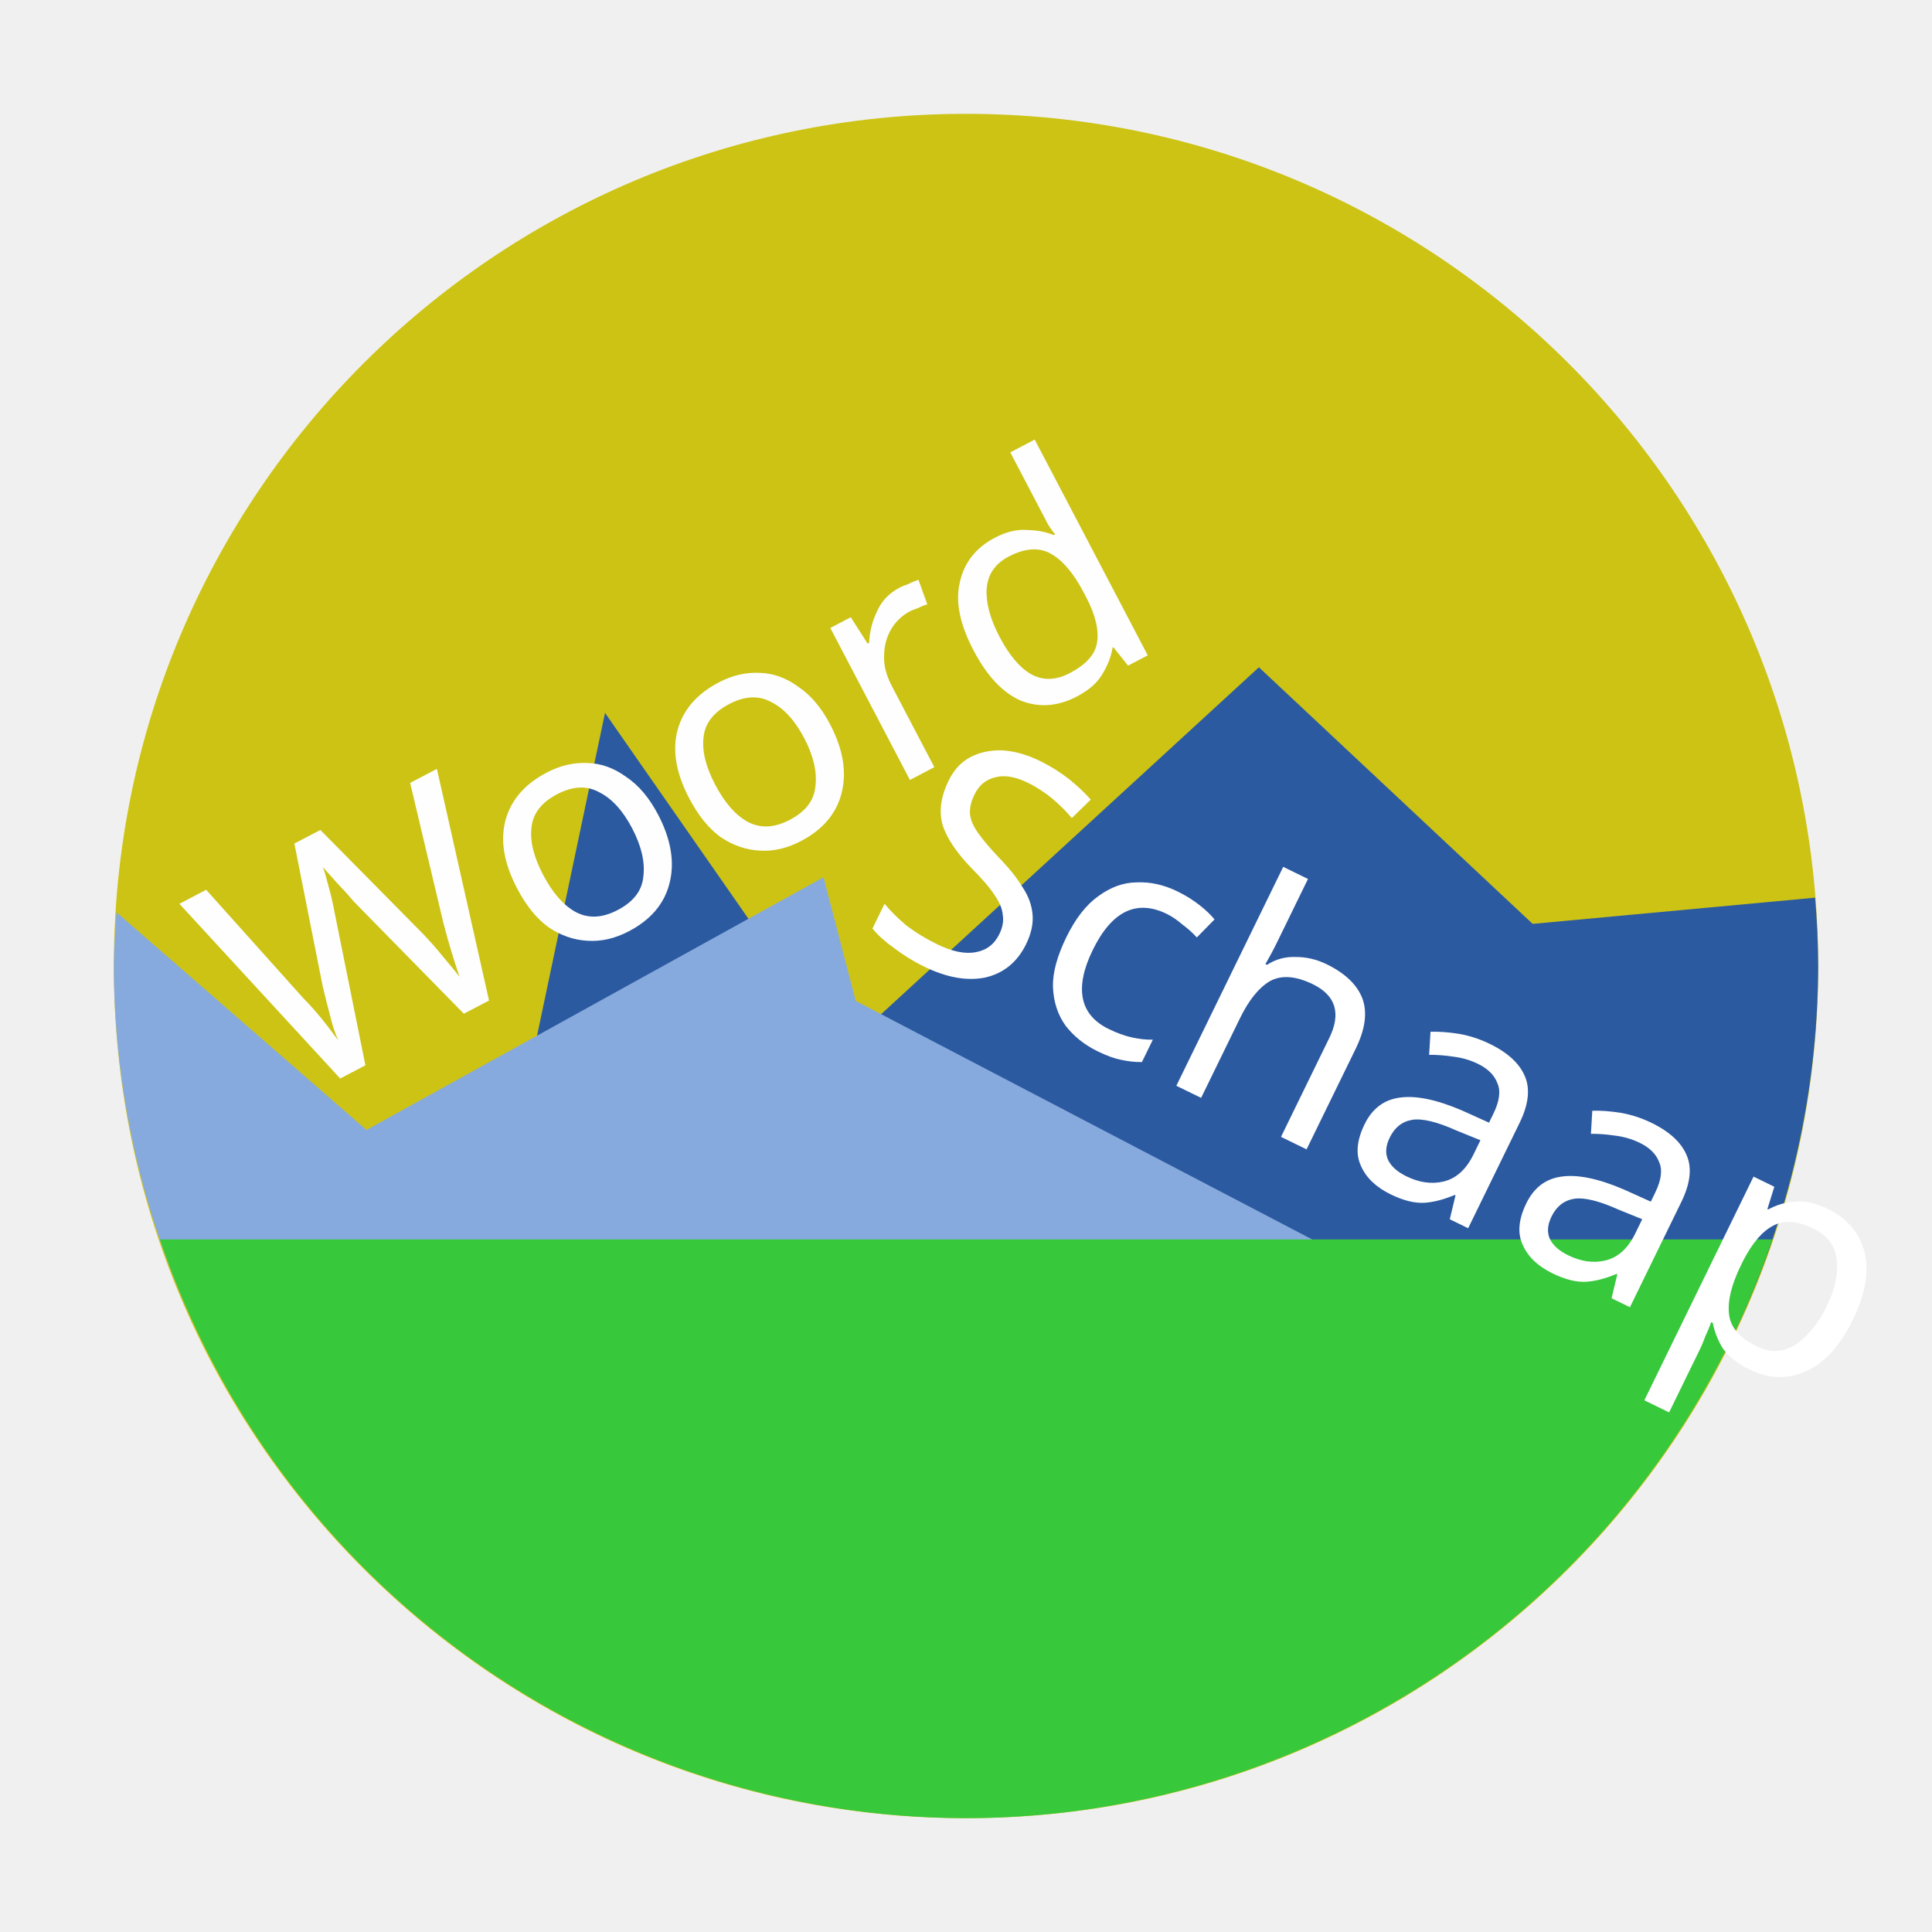
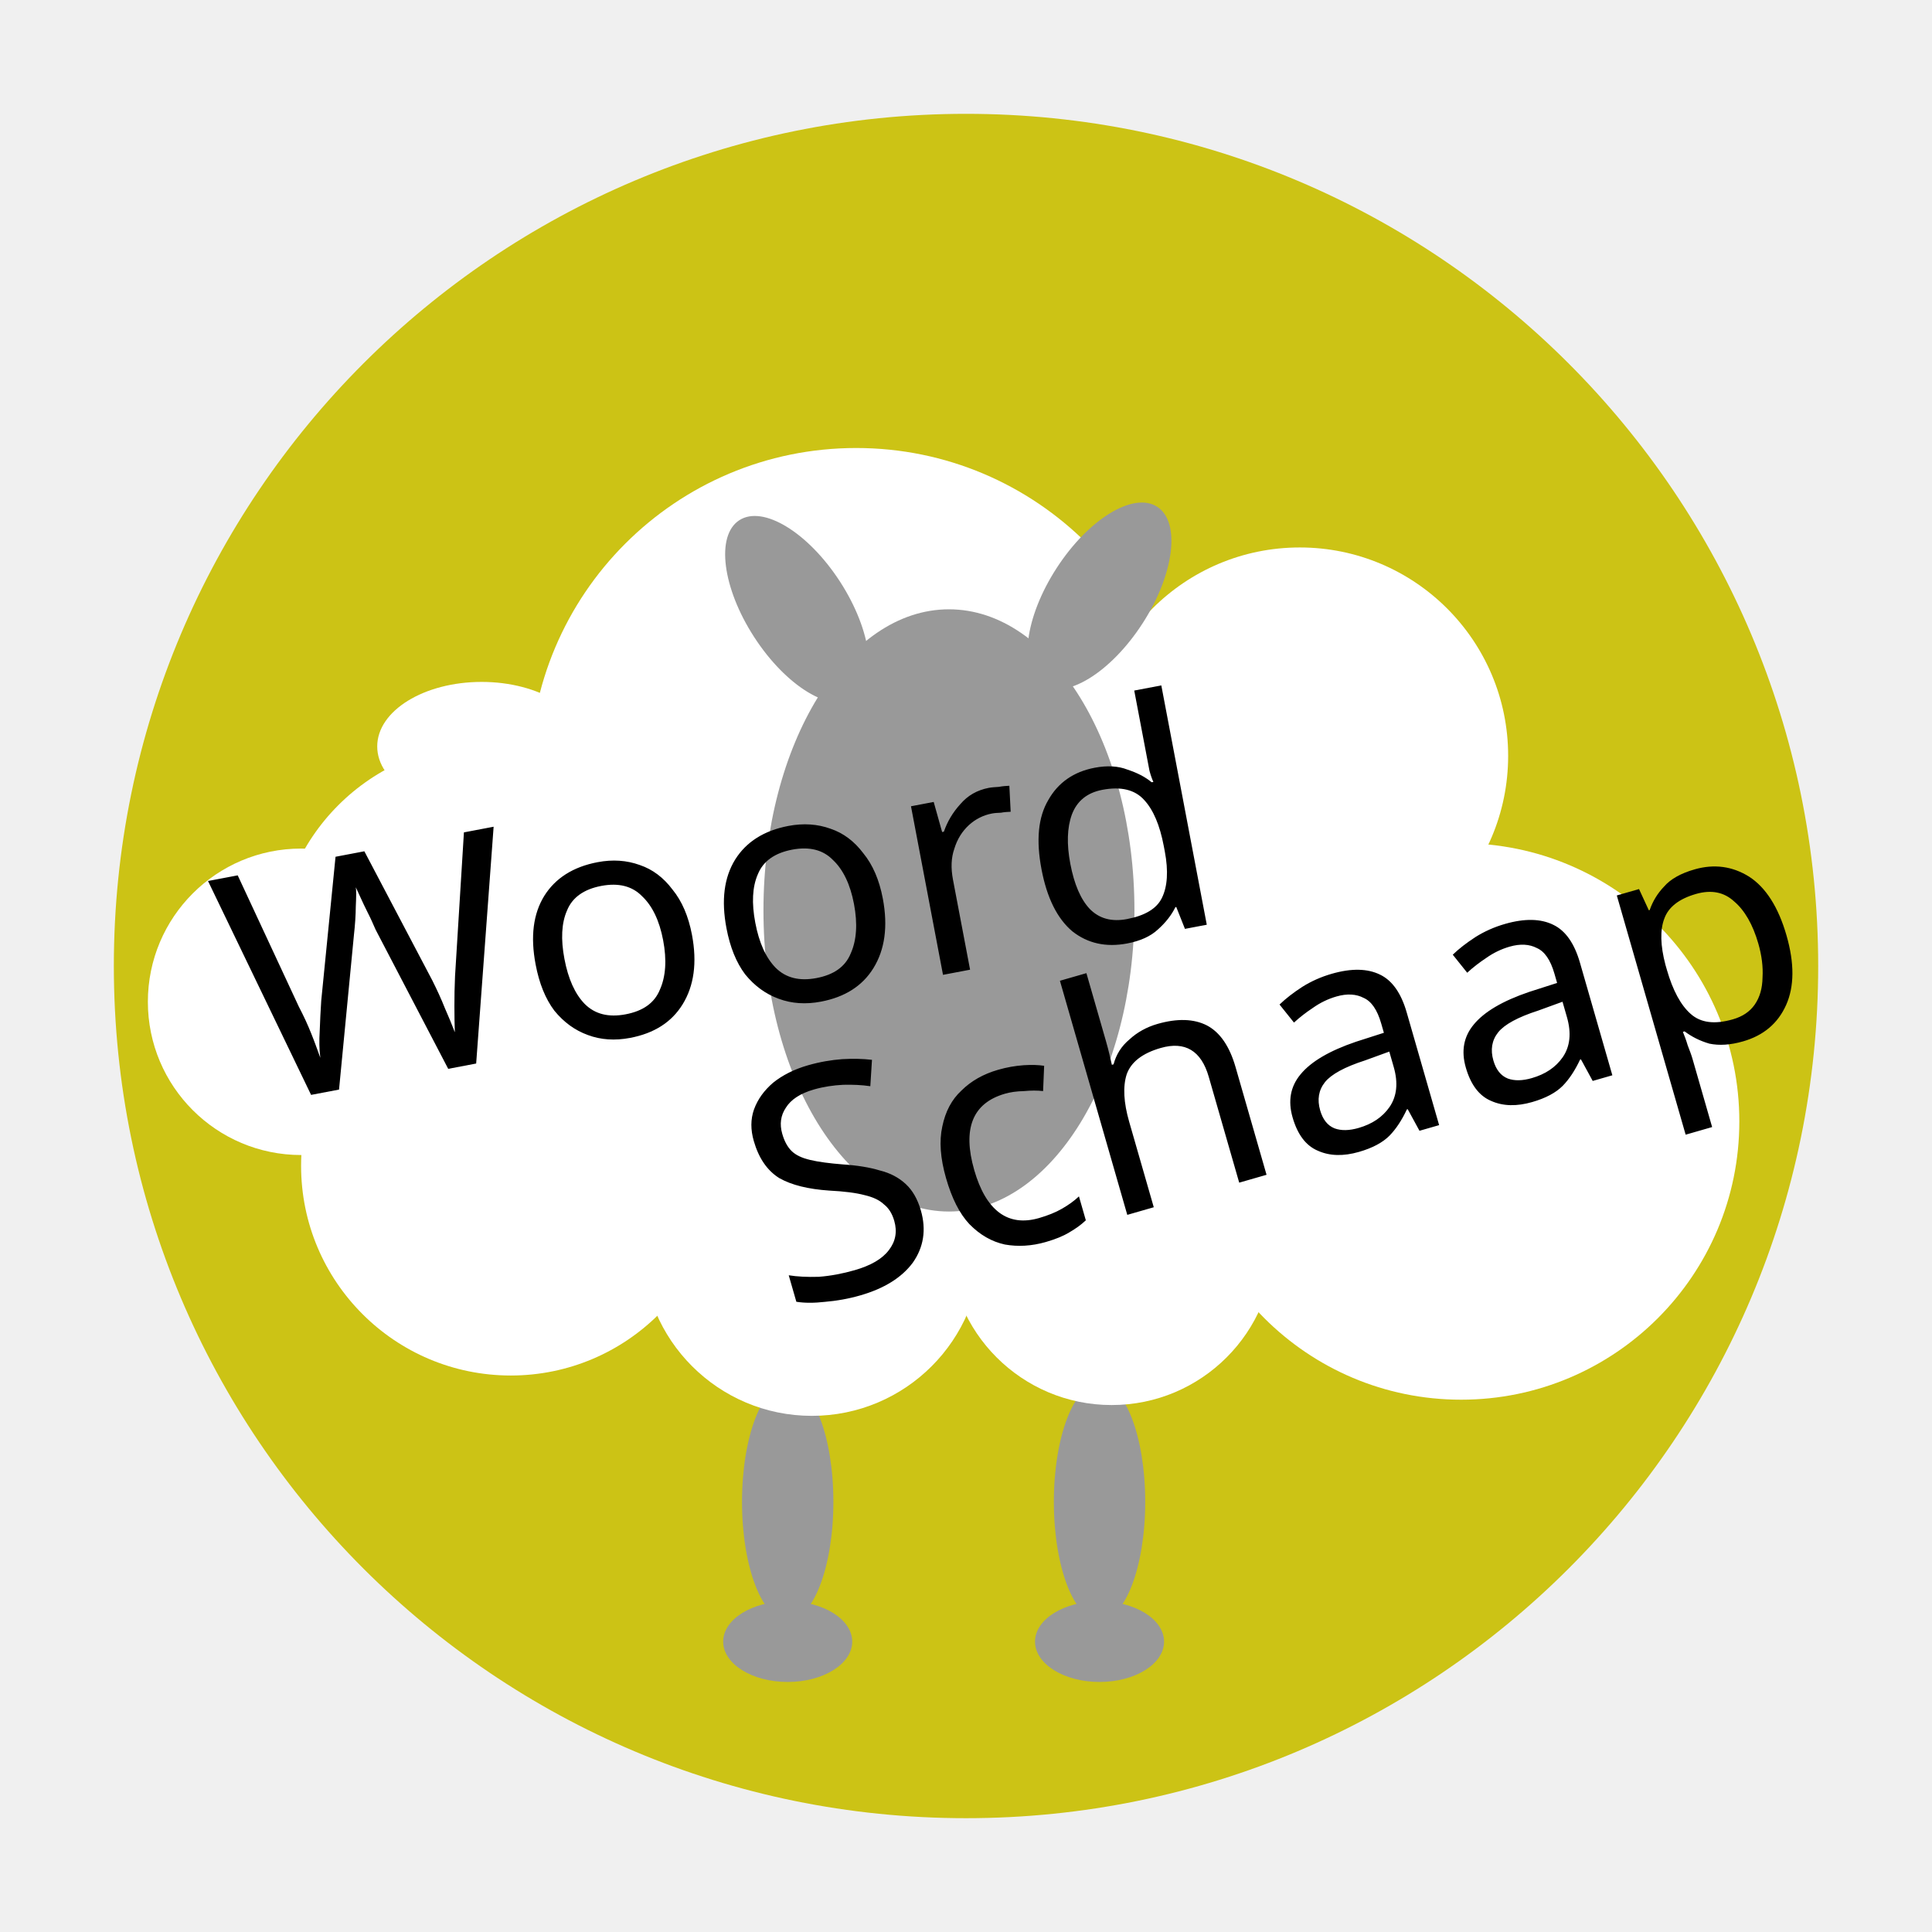
<svg xmlns="http://www.w3.org/2000/svg" width="33.955mm" height="33.955mm" viewBox="0 0 33.955 33.955" version="1.1" id="svg8">
  <defs id="defs2" />
  <g id="layer1" transform="translate(-2.630207,-99.01934)">
    <circle style="opacity:1;fill:#ccc315;fill-opacity:1;stroke:none;stroke-width:0.25;stroke-linecap:round;stroke-linejoin:round;stroke-miterlimit:3.9;stroke-dasharray:none;stroke-opacity:1;paint-order:stroke fill markers" id="path823" cx="19.608" cy="115.997" r="14.977" />
-     <path style="fill:#2c5aa0;fill-rule:evenodd;stroke:none;stroke-width:1px;stroke-linecap:butt;stroke-linejoin:miter;stroke-opacity:1" d="m 93.564,418.57 -27.777,25.506 -15.658,-22.477 -5.051,23.992 25.885,18.561 h 53.498 a 56.607,56.607 0 0 0 6.254,-25.74 56.607,56.607 0 0 0 -0.207,-4.537 l -18.76,1.74 z" transform="scale(0.2645833)" id="path836" />
-     <text xml:space="preserve" style="font-style:normal;font-weight:normal;font-size:5.644px;line-height:125%;font-family:sans-serif;letter-spacing:0px;word-spacing:0px;fill:#fefefe;fill-opacity:1;stroke:none;stroke-width:0.265px;stroke-linecap:butt;stroke-linejoin:miter;stroke-opacity:1" x="-48.275" y="108.494" id="text817" transform="rotate(-27.65563)">
-       <tspan id="tspan815" x="-48.275" y="108.494" style="font-style:normal;font-variant:normal;font-weight:normal;font-stretch:normal;font-family:Dyuthi;-inkscape-font-specification:Dyuthi;fill:#fefefe;fill-opacity:1;stroke-width:0.265px">Woord</tspan>
+     <g id="g900" transform="translate(5.480655)">
+       <ellipse style="opacity:1;fill:#999999;fill-opacity:1;stroke:none;stroke-width:0.25;stroke-linecap:round;stroke-linejoin:round;stroke-miterlimit:3.9;stroke-dasharray:none;stroke-opacity:1;paint-order:stroke fill markers" id="ellipse896" cx="16.474" cy="125.414" rx="0.803" ry="2.079" />
+       <ellipse style="opacity:1;fill:#999999;fill-opacity:1;stroke:none;stroke-width:0.25;stroke-linecap:round;stroke-linejoin:round;stroke-miterlimit:3.9;stroke-dasharray:none;stroke-opacity:1;paint-order:stroke fill markers" id="ellipse898" cx="16.474" cy="127.871" rx="1.134" ry="0.709" />
+     </g>
+     <g id="g873">
+       <ellipse ry="2.079" rx="0.803" cy="125.414" cx="16.474" id="path867" style="opacity:1;fill:#999999;fill-opacity:1;stroke:none;stroke-width:0.25;stroke-linecap:round;stroke-linejoin:round;stroke-miterlimit:3.9;stroke-dasharray:none;stroke-opacity:1;paint-order:stroke fill markers" />
+       <ellipse ry="0.709" rx="1.134" cy="127.871" cx="16.474" id="path869" style="opacity:1;fill:#999999;fill-opacity:1;stroke:none;stroke-width:0.25;stroke-linecap:round;stroke-linejoin:round;stroke-miterlimit:3.9;stroke-dasharray:none;stroke-opacity:1;paint-order:stroke fill markers" />
+     </g>
+     <circle style="opacity:1;fill:#ffffff;fill-opacity:1;stroke:none;stroke-width:0.25;stroke-linecap:round;stroke-linejoin:round;stroke-miterlimit:3.9;stroke-dasharray:none;stroke-opacity:1;paint-order:stroke fill markers" id="path824" cx="11.182" cy="115.776" r="3.685" />
+     <circle style="opacity:1;fill:#ffffff;fill-opacity:1;stroke:none;stroke-width:0.25;stroke-linecap:round;stroke-linejoin:round;stroke-miterlimit:3.9;stroke-dasharray:none;stroke-opacity:1;paint-order:stroke fill markers" id="path828" cx="17.678" cy="112.634" r="5.741" />
+     <circle style="opacity:1;fill:#ffffff;fill-opacity:1;stroke:none;stroke-width:0.25;stroke-linecap:round;stroke-linejoin:round;stroke-miterlimit:3.9;stroke-dasharray:none;stroke-opacity:1;paint-order:stroke fill markers" id="path830" cx="21.742" cy="115.894" r="4.843" />
+     <circle style="opacity:1;fill:#ffffff;fill-opacity:1;stroke:none;stroke-width:0.25;stroke-linecap:round;stroke-linejoin:round;stroke-miterlimit:3.9;stroke-dasharray:none;stroke-opacity:1;paint-order:stroke fill markers" id="path832" cx="28.309" cy="118.729" r="4.89" />
+     <circle style="opacity:1;fill:#ffffff;fill-opacity:1;stroke:none;stroke-width:0.25;stroke-linecap:round;stroke-linejoin:round;stroke-miterlimit:3.9;stroke-dasharray:none;stroke-opacity:1;paint-order:stroke fill markers" id="path834" cx="16.403" cy="117.453" r="3.945" />
+     <circle style="opacity:1;fill:#ffffff;fill-opacity:1;stroke:none;stroke-width:0.25;stroke-linecap:round;stroke-linejoin:round;stroke-miterlimit:3.9;stroke-dasharray:none;stroke-opacity:1;paint-order:stroke fill markers" id="path836" cx="11.607" cy="119.509" r="3.685" />
+     <ellipse style="opacity:1;fill:#ffffff;fill-opacity:1;stroke:none;stroke-width:0.25;stroke-linecap:round;stroke-linejoin:round;stroke-miterlimit:3.9;stroke-dasharray:none;stroke-opacity:1;paint-order:stroke fill markers" id="path838" cx="11.095" cy="112.138" rx="1.835" ry="1.134" />
+     <circle style="opacity:1;fill:#ffffff;fill-opacity:1;stroke:none;stroke-width:0.25;stroke-linecap:round;stroke-linejoin:round;stroke-miterlimit:3.9;stroke-dasharray:none;stroke-opacity:1;paint-order:stroke fill markers" id="path840" cx="25.474" cy="112.303" r="3.662" />
+     <circle style="opacity:1;fill:#ffffff;fill-opacity:1;stroke:none;stroke-width:0.25;stroke-linecap:round;stroke-linejoin:round;stroke-miterlimit:3.9;stroke-dasharray:none;stroke-opacity:1;paint-order:stroke fill markers" id="path842" cx="22.167" cy="120.855" r="2.858" />
+     <circle style="opacity:1;fill:#ffffff;fill-opacity:1;stroke:none;stroke-width:0.25;stroke-linecap:round;stroke-linejoin:round;stroke-miterlimit:3.9;stroke-dasharray:none;stroke-opacity:1;paint-order:stroke fill markers" id="path844" cx="16.899" cy="120.926" r="2.977" />
+     <ellipse style="opacity:1;fill:#999999;fill-opacity:1;stroke:none;stroke-width:0.25;stroke-linecap:round;stroke-linejoin:round;stroke-miterlimit:3.9;stroke-dasharray:none;stroke-opacity:1;paint-order:stroke fill markers" id="path848" cx="19.308" cy="115.02" rx="3.26" ry="5.292" />
+     <text xml:space="preserve" style="font-style:normal;font-weight:normal;font-size:5.644px;line-height:125%;font-family:sans-serif;letter-spacing:0px;word-spacing:0px;fill:#000000;fill-opacity:1;stroke:none;stroke-width:0.265px;stroke-linecap:butt;stroke-linejoin:miter;stroke-opacity:1" x="-18.013" y="121.884" id="text821" transform="rotate(-16.05311)">
+       <tspan id="tspan819" x="-18.013" y="121.884" style="font-style:normal;font-variant:normal;font-weight:normal;font-stretch:normal;font-family:'Lobster Two';-inkscape-font-specification:'Lobster Two';fill:#000000;fill-opacity:1;stroke-width:0.265px">Schaap</tspan>
    </text>
-     <path style="fill:#87aade;fill-rule:evenodd;stroke:none;stroke-width:1px;stroke-linecap:butt;stroke-linejoin:miter;stroke-opacity:1" d="M 64.643,432.52 34.285,449.305 17.68,434.846 A 56.607,56.607 0 0 0 17.5,438.412 56.607,56.607 0 0 0 22.477,461.449 H 106.428 L 66.785,440.734 Z" transform="scale(0.2645833)" id="path825" />
-     <path style="opacity:1;fill:#37c83c;fill-opacity:1;stroke:none;stroke-width:0.945;stroke-linecap:round;stroke-linejoin:round;stroke-miterlimit:3.9;stroke-dasharray:none;stroke-opacity:1;paint-order:stroke fill markers" d="m 20.566,456.576 a 56.607,56.607 0 0 0 53.541,38.443 56.607,56.607 0 0 0 53.555,-38.443 z" transform="scale(0.2645833)" id="rect852" />
-     <text xml:space="preserve" style="font-style:normal;font-weight:normal;font-size:5.644px;line-height:125%;font-family:sans-serif;letter-spacing:0px;word-spacing:0px;fill:#ffffff;fill-opacity:1;stroke:none;stroke-width:0.265px;stroke-linecap:butt;stroke-linejoin:miter;stroke-opacity:1" x="66.46" y="95.907" id="text821" transform="rotate(26.02116)">
-       <tspan id="tspan819" x="66.46" y="95.907" style="font-style:normal;font-variant:normal;font-weight:normal;font-stretch:normal;font-family:'Lobster Two';-inkscape-font-specification:'Lobster Two';fill:#ffffff;fill-opacity:1;stroke-width:0.265px">Schaap</tspan>
+     <circle style="opacity:1;fill:#ffffff;fill-opacity:1;stroke:none;stroke-width:0.25;stroke-linecap:round;stroke-linejoin:round;stroke-miterlimit:3.9;stroke-dasharray:none;stroke-opacity:1;paint-order:stroke fill markers" id="path846" cx="7.922" cy="116.626" r="2.693" />
+     <text xml:space="preserve" style="font-style:normal;font-weight:normal;font-size:5.644px;line-height:125%;font-family:sans-serif;letter-spacing:0px;word-spacing:0px;fill:#000000;fill-opacity:1;stroke:none;stroke-width:0.265px;stroke-linecap:butt;stroke-linejoin:miter;stroke-opacity:1" x="-15.257" y="117.697" id="text817" transform="rotate(-10.75679)">
+       <tspan id="tspan815" x="-15.257" y="117.697" style="font-style:normal;font-variant:normal;font-weight:normal;font-stretch:normal;font-family:Dyuthi;-inkscape-font-specification:Dyuthi;fill:#000000;fill-opacity:1;stroke-width:0.265px">Woord</tspan>
    </text>
+     <ellipse style="opacity:1;fill:#999999;fill-opacity:1;stroke:none;stroke-width:0.25;stroke-linecap:round;stroke-linejoin:round;stroke-miterlimit:3.9;stroke-dasharray:none;stroke-opacity:1;paint-order:stroke fill markers" id="path850" cx="101.129" cy="45.717" rx="1.866" ry="0.898" transform="rotate(57.05145)" />
+     <ellipse style="opacity:1;fill:#999999;fill-opacity:1;stroke:none;stroke-width:0.25;stroke-linecap:round;stroke-linejoin:round;stroke-miterlimit:3.9;stroke-dasharray:none;stroke-opacity:1;paint-order:stroke fill markers" id="path850-3" cx="79.941" cy="77.974" rx="1.866" ry="0.898" transform="matrix(-0.5438858,0.8391593,0.8391593,0.5438858,0,0)" />
  </g>
</svg>
